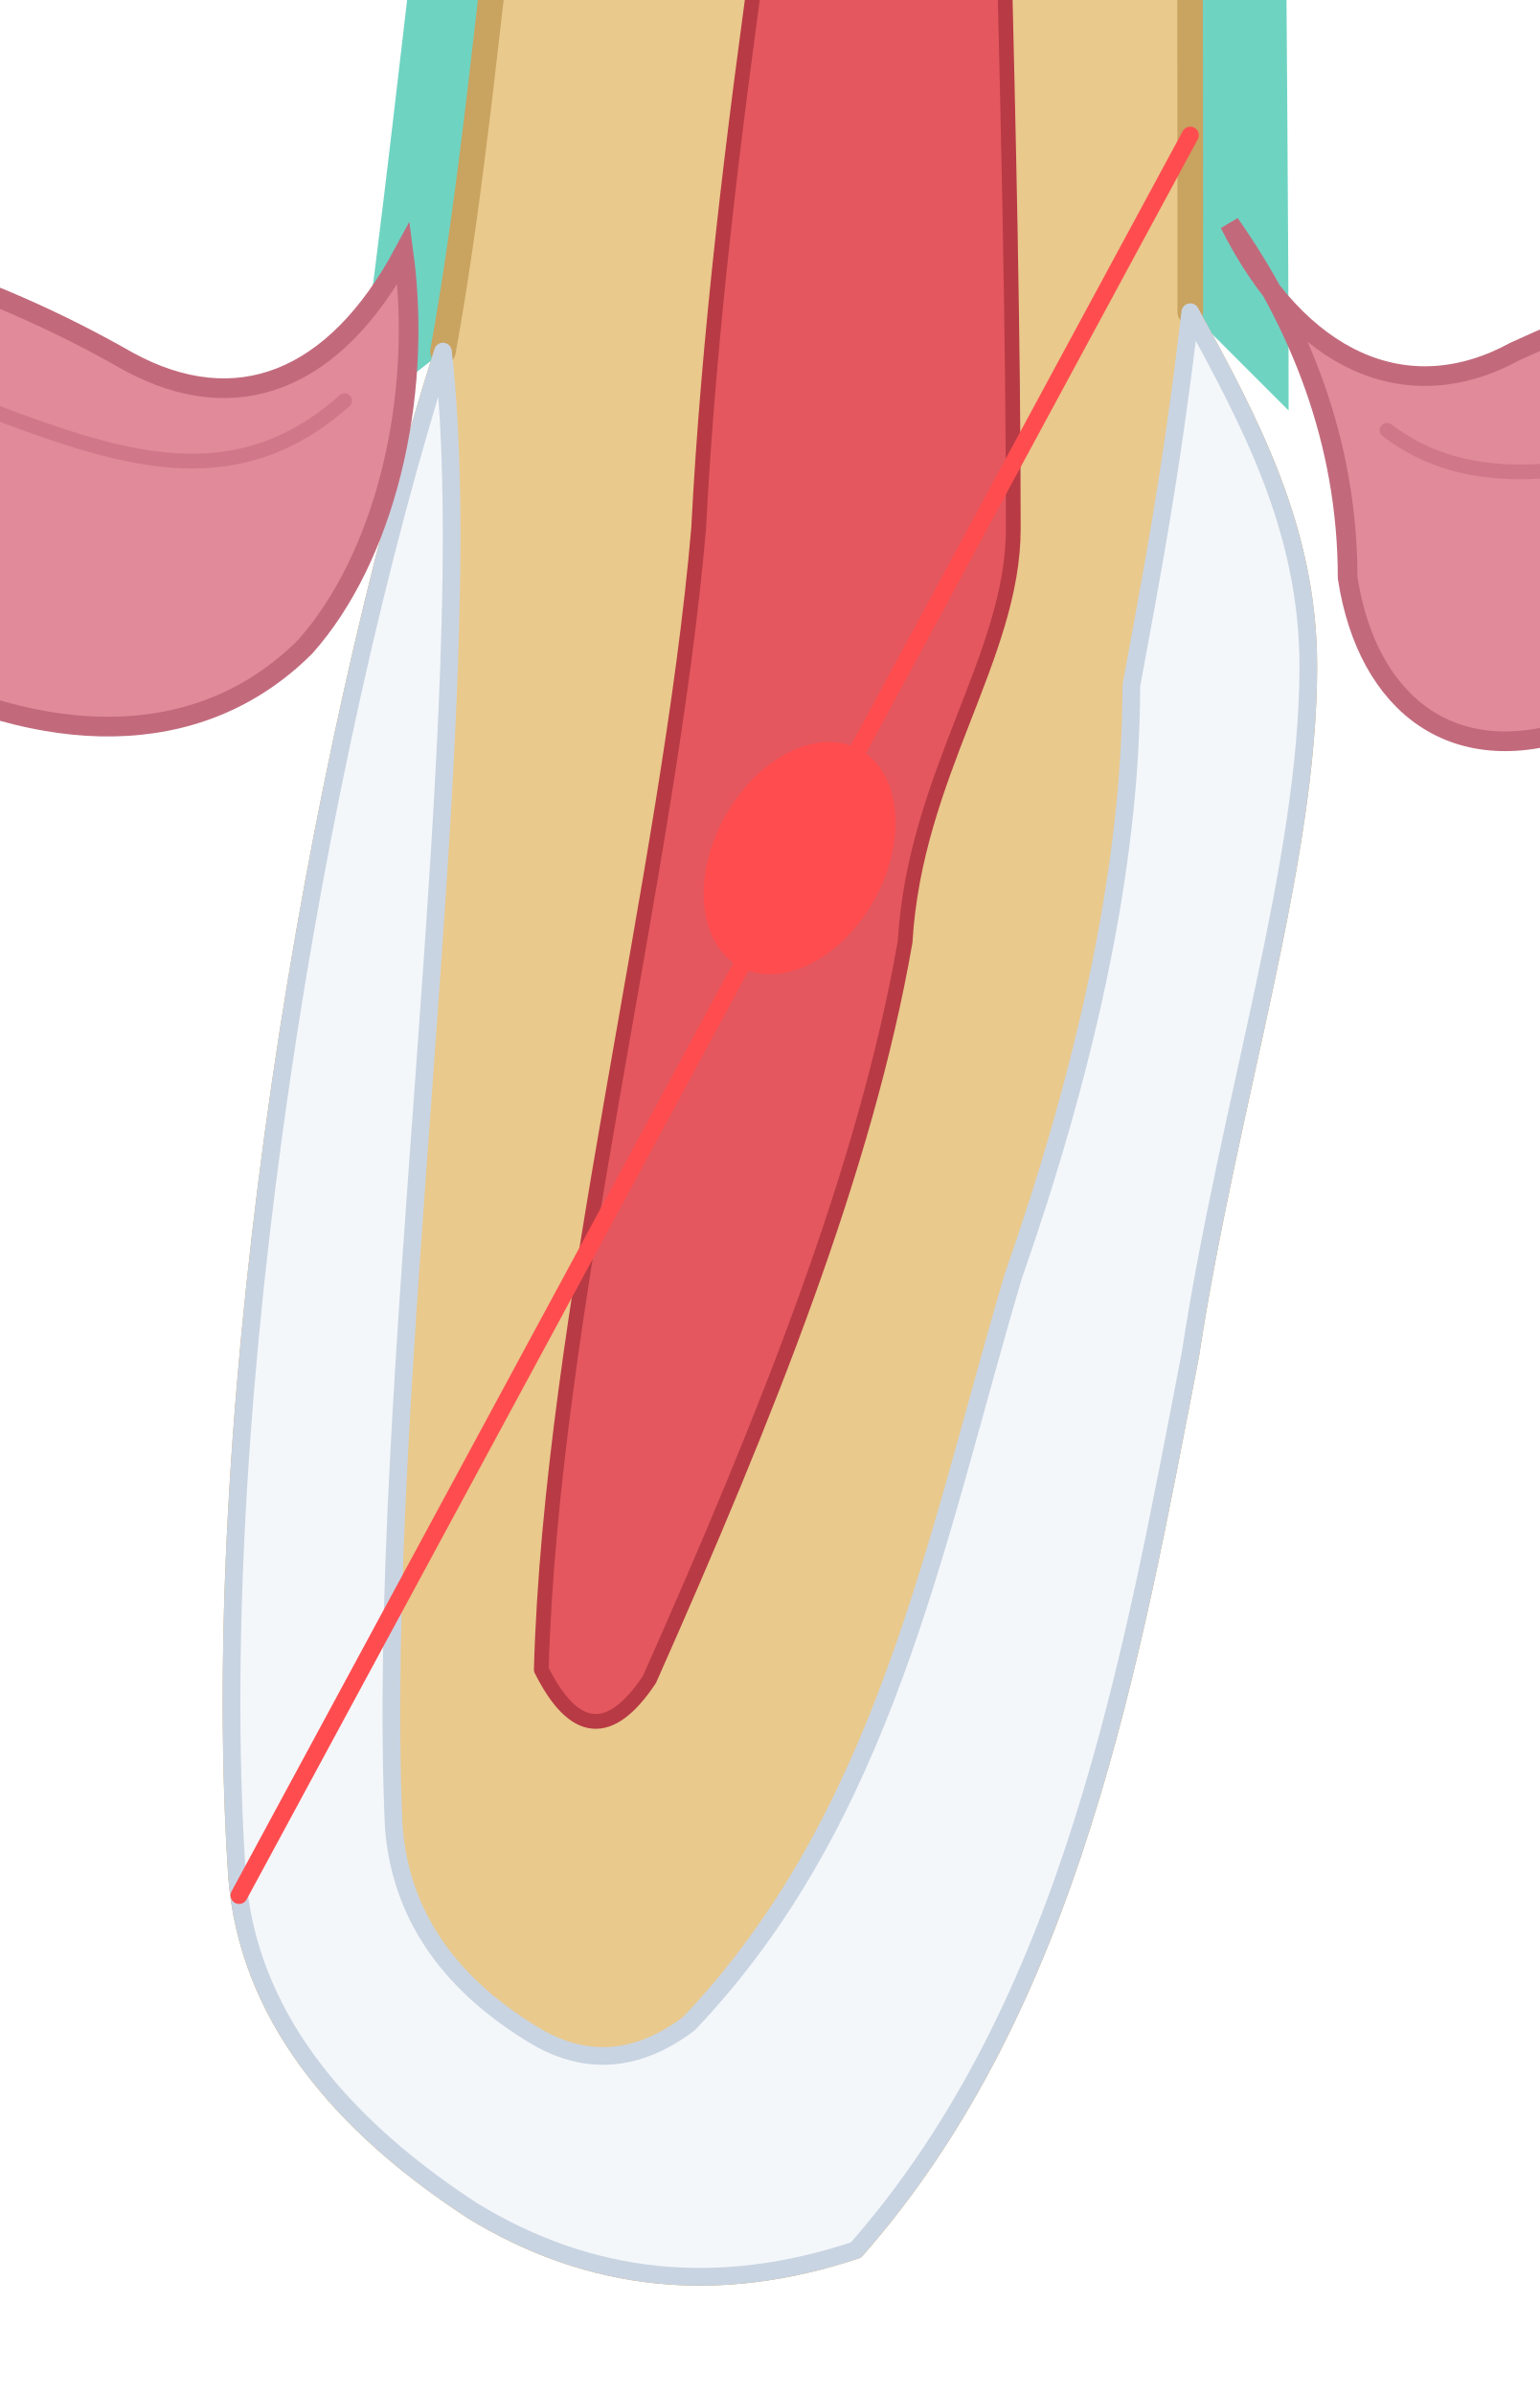
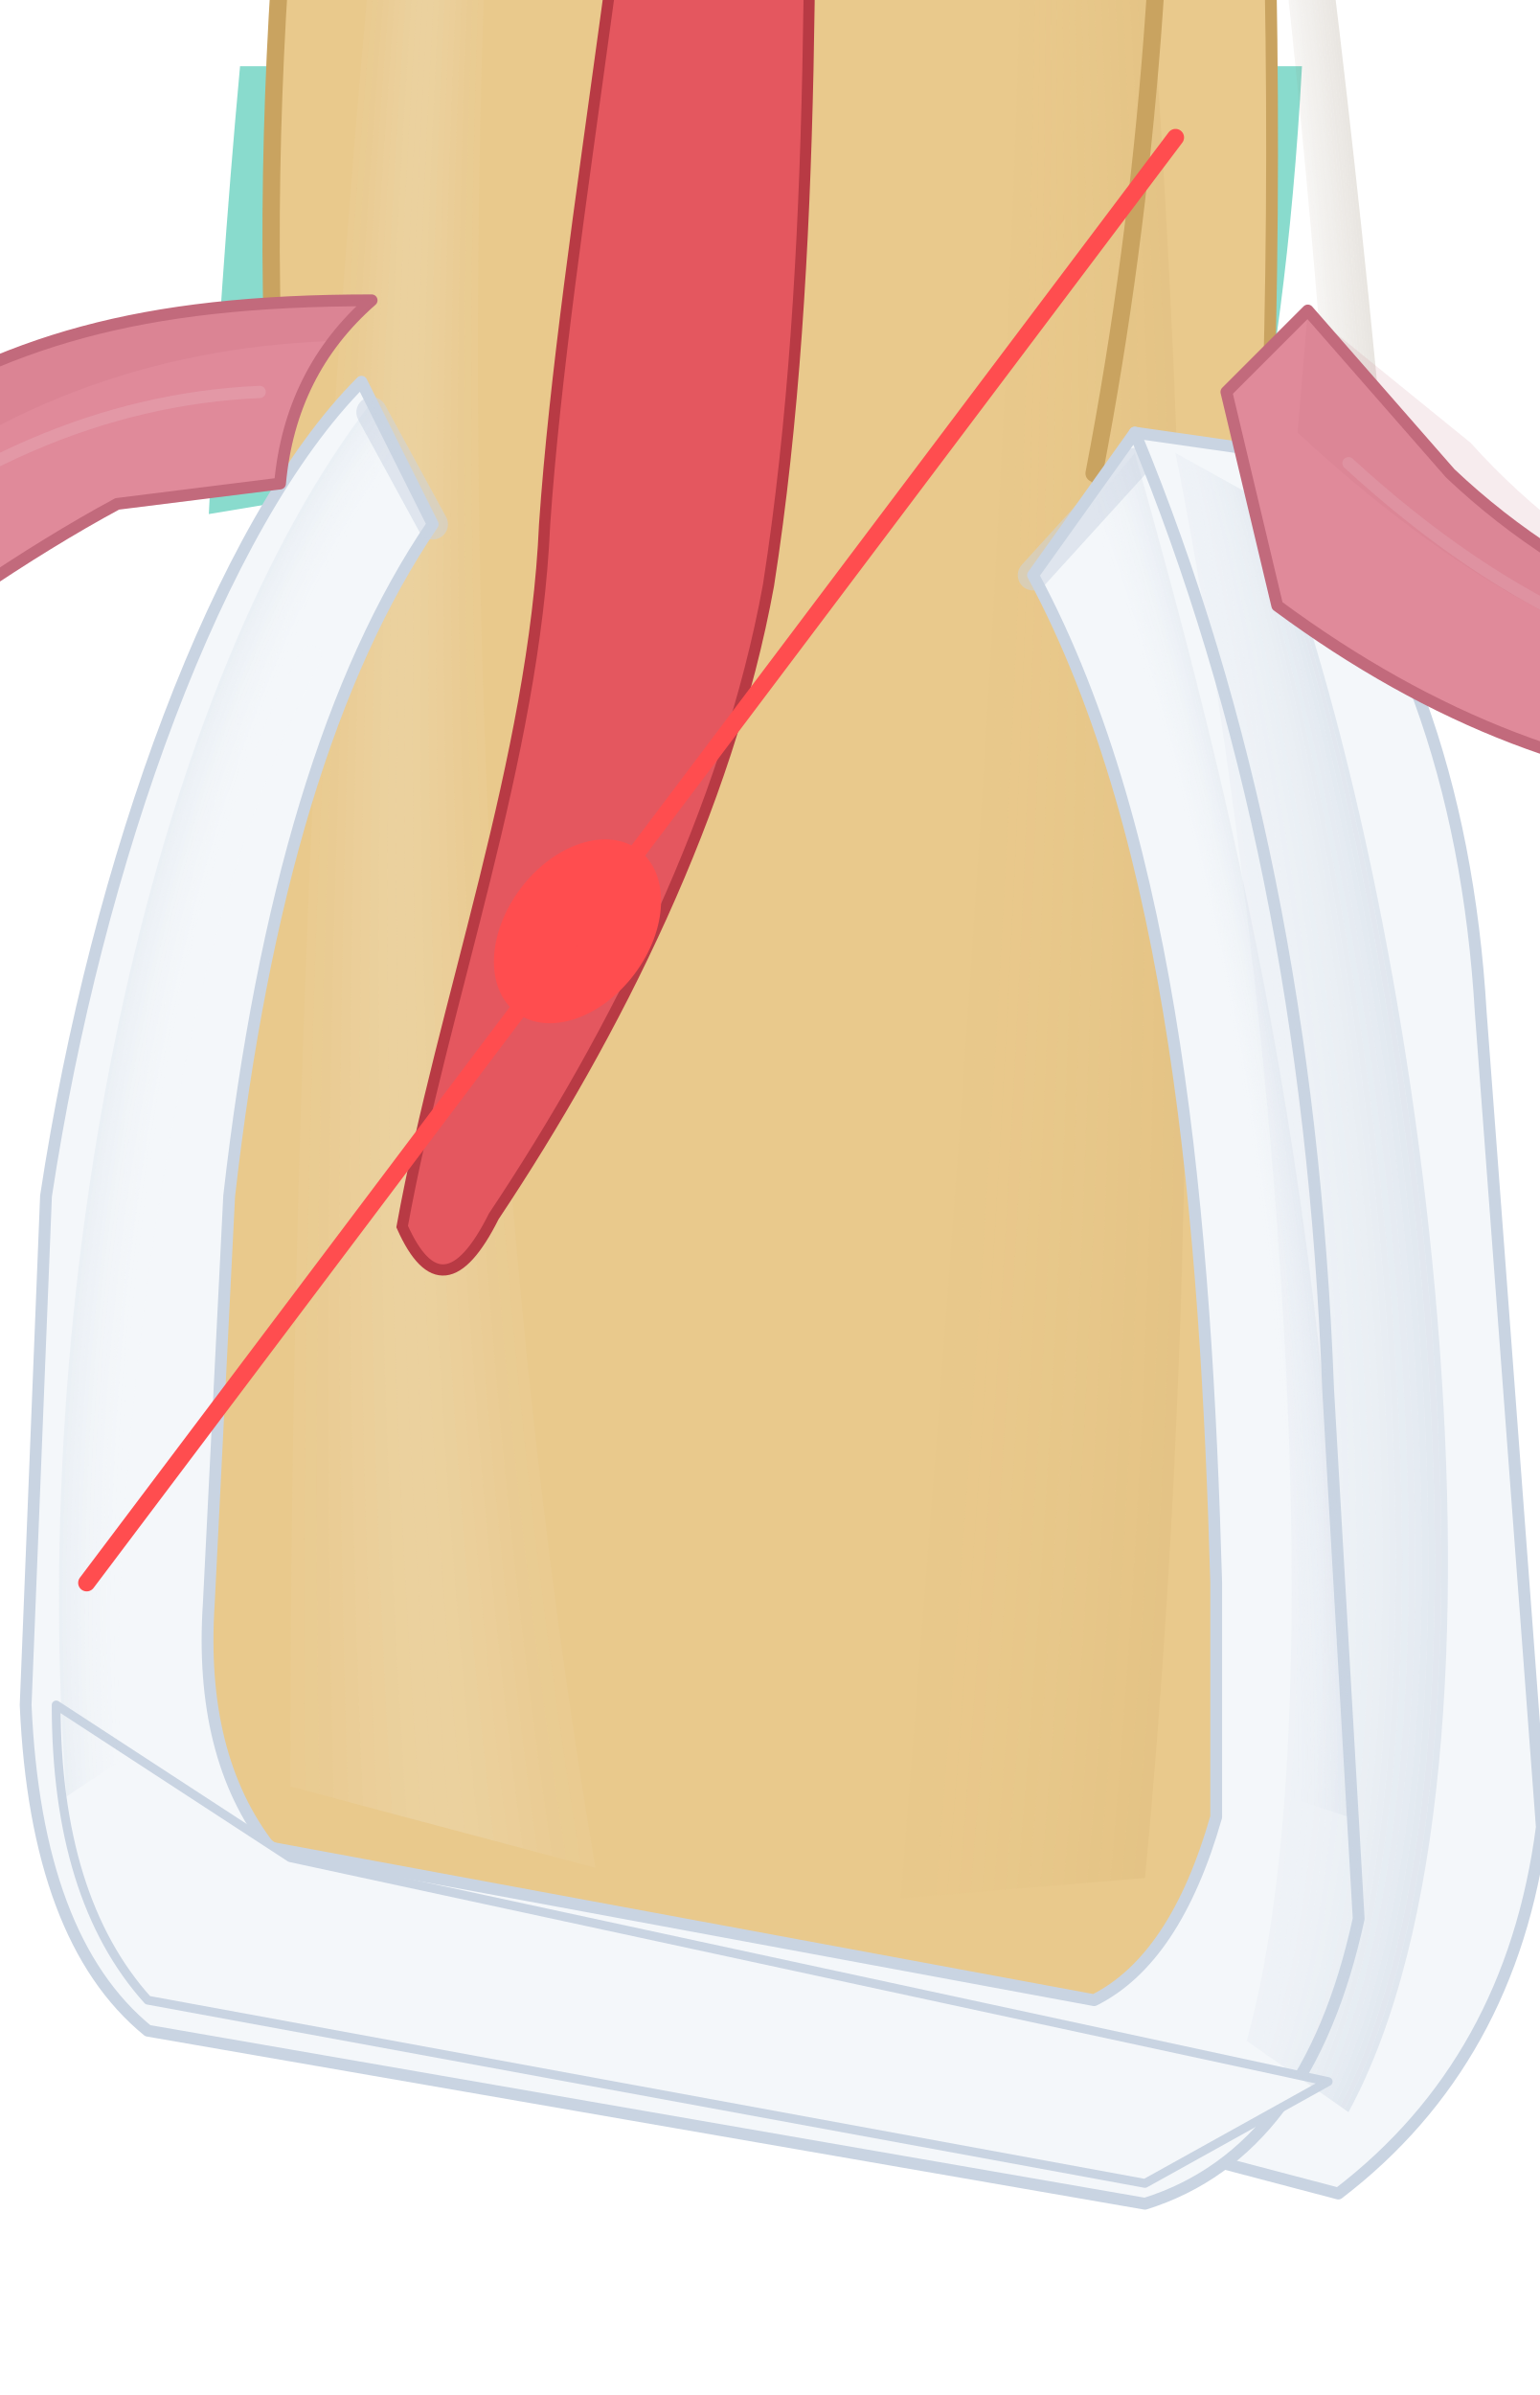
<svg xmlns="http://www.w3.org/2000/svg" viewBox="0 0 360 560" role="img" version="1.1">
-   <g data-tooth="1" transform="matrix(2.3 0 0 2.3 -200 -640)">
+   <g transform="matrix(2.38 0 0 -2.38 -232 620)">
    <g data-part="bone" />
    <g data-part="pdl">
-       <path d="M132 314 C138 281 139 237 151 192 C161 144 172 93 187 78 Q191 73 195 80 C208 123 208 224 208 310 L218 320 C218 281 217 229 218 181 C219 125 212 88 204 73 Q193 57 181 72 C165 97 155 143 143 190 C131 239 129 280 123 321 Z" fill="#6FD3C2" />
+       <path d="M118 210C118.73 225.12 119.76 239.77 121.07 254L225.43 254C224.48 236.64 222.5 222.25 220 211L209 211C211.03 225.19 212.6 239.5 213.56 254L132.49 254C131.36 240.18 130.54 226.2 130 212L118 210Z" fill="#6FD3C2" opacity=".82" />
+       <path d="M220 220C220.88 230.59 221.44 242 221.65 254" fill="none" stroke="#F4F7FA" stroke-width="1.2" opacity=".13" />
    </g>
-     <g data-part="dentin">
-       <path d="M187 78 C172 99 162 150 151 192 C139 237 138 281 132 314 C119 355 108 420 111 468 Q112 488 135 503 Q153 514 174 507 C196 482 202 447 208 416 C212 390 220 366 220 346 C220 332 214 321 208 310 C208 224 208 123 195 80 Q192 74 187 78 Z" fill="#E9C98C" stroke="#C9A360" stroke-width="1.8" stroke-linejoin="round" />
+     <g data-tooth="1">
+       <g data-part="dentin" data-surface="side-thickness">
+         <path d="M208 70L230 58Q247 68 247 96L241 167Q239 200 222 217C224 276 220 343 208 397Q194 453 181 478L173 468C188 418 199 365 202 315L205 213Z" fill="#E9C98C" stroke="#C9A360" stroke-width="1.16" stroke-linejoin="round" />
+         <path d="M229 73C238 193 218 363 181 476L181.1 475.95C218.15 363.25 238.1 193.55 229.55 73.35Z" fill="#87755C" opacity="0.073" />
+         <path d="M229.55 73.35C238.1 193.55 218.15 363.25 181.1 475.95L181.2 475.9C218.3 363.5 238.2 194.1 230.1 73.7Z" fill="#87755C" opacity="0.08" />
+         <path d="M230.1 73.7C238.2 194.1 218.3 363.5 181.2 475.9L181.3 475.85C218.45 363.75 238.3 194.65 230.65 74.05Z" fill="#87755C" opacity="0.085" />
+         <path d="M230.65 74.05C238.3 194.65 218.45 363.75 181.3 475.85L181.4 475.8C218.6 364 238.4 195.2 231.2 74.4Z" fill="#87755C" opacity="0.09" />
+         <path d="M231.2 74.4C238.4 195.2 218.6 364 181.4 475.8L181.5 475.75C218.75 364.25 238.5 195.75 231.75 74.75Z" fill="#87755C" opacity="0.098" />
+         <path d="M231.75 74.75C238.5 195.75 218.75 364.25 181.5 475.75L181.6 475.7C218.9 364.5 238.6 196.3 232.3 75.1Z" fill="#87755C" opacity="0.103" />
+         <path d="M232.3 75.1C238.6 196.3 218.9 364.5 181.6 475.7L181.7 475.65C219.05 364.75 238.7 196.85 232.85 75.45Z" fill="#87755C" opacity="0.11" />
+         <path d="M232.85 75.45C238.7 196.85 219.05 364.75 181.7 475.65L181.8 475.6C219.2 365 238.8 197.4 233.4 75.8Z" fill="#87755C" opacity="0.116" />
+         <path d="M233.4 75.8C238.8 197.4 219.2 365 181.8 475.6L181.9 475.55C219.35 365.25 238.9 197.95 233.95 76.15Z" fill="#87755C" opacity="0.12" />
+         <path d="M233.95 76.15C238.9 197.95 219.35 365.25 181.9 475.55L182 475.5C219.5 365.5 239 198.5 234.5 76.5Z" fill="#87755C" opacity="0.128" />
+         <path d="M234.5 76.5C239 198.5 219.5 365.5 182 475.5L182.1 475.45C219.65 365.75 239.1 199.05 235.05 76.85Z" fill="#87755C" opacity="0.134" />
+         <path d="M235.05 76.85C239.1 199.05 219.65 365.75 182.1 475.45L182.2 475.4C219.8 366 239.2 199.6 235.6 77.2Z" fill="#87755C" opacity="0.14" />
+         <path d="M235.6 77.2C239.2 199.6 219.8 366 182.2 475.4L182.3 475.35C219.95 366.25 239.3 200.15 236.15 77.55Z" fill="#87755C" opacity="0.145" />
+         <path d="M236.15 77.55C239.3 200.15 219.95 366.25 182.3 475.35L182.4 475.3C220.1 366.5 239.4 200.7 236.7 77.9Z" fill="#87755C" opacity="0.151" />
+         <path d="M236.7 77.9C239.4 200.7 220.1 366.5 182.4 475.3L182.5 475.25C220.25 366.75 239.5 201.25 237.25 78.25Z" fill="#87755C" opacity="0.157" />
+         <path d="M237.25 78.25C239.5 201.25 220.25 366.75 182.5 475.25L182.6 475.2C220.4 367 239.6 201.8 237.8 78.6Z" fill="#87755C" opacity="0.164" />
+         <path d="M237.8 78.6C239.6 201.8 220.4 367 182.6 475.2L182.7 475.15C220.55 367.25 239.7 202.35 238.35 78.95Z" fill="#87755C" opacity="0.169" />
+         <path d="M238.35 78.95C239.7 202.35 220.55 367.25 182.7 475.15L182.8 475.1C220.7 367.5 239.8 202.9 238.9 79.3Z" fill="#87755C" opacity="0.174" />
+         <path d="M238.9 79.3C239.8 202.9 220.7 367.5 182.8 475.1L182.9 475.05C220.85 367.75 239.9 203.45 239.45 79.65Z" fill="#87755C" opacity="0.18" />
+         <path d="M239.45 79.65C239.9 203.45 220.85 367.75 182.9 475.05L183 475C221 368 240 204 240 80Z" fill="#87755C" opacity="0.187" />
+       </g>
+       <g data-part="dentin" data-surface="cut-face">
+         <path d="M124 73L208 58Q221 67 222 94L217 162Q212 199 205 214C216 271 213 329 202 382C195 423 185 458 179 476Q176 482 172 475C157 440 145 391 135 340C127 295 122 253 125 213Q114 184 112 150L112 92Q113 79 124 73Z" fill="#E9C98C" stroke="#C9A360" stroke-width="1.16" stroke-linejoin="round" />
+         <path d="M126 85C126 197 135 367 175 469L175.09 469.14C135.38 366.9 126.43 197.19 127.43 84.62Z" fill="#F4F7FA" opacity="0.042" />
+         <path d="M127.43 84.62C126.43 197.19 135.38 366.9 175.09 469.14L175.19 469.29C135.76 366.81 126.86 197.38 128.86 84.24Z" fill="#F4F7FA" opacity="0.052" />
+         <path d="M128.86 84.24C126.86 197.38 135.76 366.81 175.19 469.29L175.29 469.43C136.14 366.71 127.29 197.57 130.29 83.86Z" fill="#F4F7FA" opacity="0.066" />
+         <path d="M130.29 83.86C127.29 197.57 136.14 366.71 175.29 469.43L175.38 469.57C136.52 366.62 127.71 197.76 131.71 83.48Z" fill="#F4F7FA" opacity="0.082" />
+         <path d="M131.71 83.48C127.71 197.76 136.52 366.62 175.38 469.57L175.48 469.71C136.91 366.52 128.14 197.95 133.14 83.09Z" fill="#F4F7FA" opacity="0.101" />
+         <path d="M133.14 83.09C128.14 197.95 136.91 366.52 175.48 469.71L175.57 469.86C137.29 366.43 128.57 198.14 134.57 82.71Z" fill="#F4F7FA" opacity="0.119" />
+         <path d="M134.57 82.71C128.57 198.14 137.29 366.43 175.57 469.86L175.67 470C137.67 366.33 129 198.33 136 82.33Z" fill="#F4F7FA" opacity="0.136" />
+         <path d="M136 82.33C129 198.33 137.67 366.33 175.67 470L175.76 470.14C138.05 366.24 129.43 198.52 137.43 81.95Z" fill="#F4F7FA" opacity="0.15" />
+         <path d="M137.43 81.95C129.43 198.52 138.05 366.24 175.76 470.14L175.86 470.29C138.43 366.14 129.86 198.71 138.86 81.57Z" fill="#F4F7FA" opacity="0.161" />
+         <path d="M138.86 81.57C129.86 198.71 138.43 366.14 175.86 470.29L175.95 470.43C138.81 366.05 130.29 198.91 140.29 81.19Z" fill="#F4F7FA" opacity="0.168" />
+         <path d="M140.29 81.19C130.29 198.91 138.81 366.05 175.95 470.43L176.05 470.57C139.19 365.95 130.71 199.09 141.71 80.81Z" fill="#F4F7FA" opacity="0.17" />
+         <path d="M141.71 80.81C130.71 199.09 139.19 365.95 176.05 470.57L176.14 470.71C139.57 365.86 131.14 199.29 143.14 80.43Z" fill="#F4F7FA" opacity="0.168" />
+         <path d="M143.14 80.43C131.14 199.29 139.57 365.86 176.14 470.71L176.24 470.86C139.95 365.76 131.57 199.48 144.57 80.05Z" fill="#F4F7FA" opacity="0.161" />
+         <path d="M144.57 80.05C131.57 199.48 139.95 365.76 176.24 470.86L176.33 471C140.33 365.67 132 199.67 146 79.67Z" fill="#F4F7FA" opacity="0.15" />
+         <path d="M146 79.67C132 199.67 140.33 365.67 176.33 471L176.43 471.14C140.71 365.57 132.43 199.86 147.43 79.29Z" fill="#F4F7FA" opacity="0.136" />
+         <path d="M147.43 79.29C132.43 199.86 140.71 365.57 176.43 471.14L176.52 471.29C141.09 365.48 132.86 200.05 148.86 78.91Z" fill="#F4F7FA" opacity="0.119" />
+         <path d="M148.86 78.91C132.86 200.05 141.09 365.48 176.52 471.29L176.62 471.43C141.48 365.38 133.29 200.24 150.29 78.52Z" fill="#F4F7FA" opacity="0.101" />
+         <path d="M150.29 78.52C133.29 200.24 141.48 365.38 176.62 471.43L176.71 471.57C141.86 365.29 133.71 200.43 151.71 78.14Z" fill="#F4F7FA" opacity="0.082" />
+         <path d="M151.71 78.14C133.71 200.43 141.86 365.29 176.71 471.57L176.81 471.71C142.24 365.19 134.14 200.62 153.14 77.76Z" fill="#F4F7FA" opacity="0.066" />
+         <path d="M153.14 77.76C134.14 200.62 142.24 365.19 176.81 471.71L176.91 471.86C142.62 365.1 134.57 200.81 154.57 77.38Z" fill="#F4F7FA" opacity="0.052" />
+         <path d="M154.57 77.38C134.57 200.81 142.62 365.1 176.91 471.86L177 472C143 365 135 201 156 77Z" fill="#F4F7FA" opacity="0.042" />
+         <path d="M186 74C196 202 210 362 181 473L181 473.1C209.29 364.43 197.38 203.52 187.14 74.09Z" fill="#C9A360" opacity="0.02" />
+         <path d="M187.14 74.09C197.38 203.52 209.29 364.43 181 473.1L181 473.19C208.57 366.86 198.76 205.05 188.29 74.19Z" fill="#C9A360" opacity="0.021" />
+         <path d="M188.29 74.19C198.76 205.05 208.57 366.86 181 473.19L181 473.29C207.86 369.29 200.14 206.57 189.43 74.29Z" fill="#C9A360" opacity="0.022" />
+         <path d="M189.43 74.29C200.14 206.57 207.86 369.29 181 473.29L181 473.38C207.14 371.71 201.52 208.09 190.57 74.38Z" fill="#C9A360" opacity="0.024" />
+         <path d="M190.57 74.38C201.52 208.09 207.14 371.71 181 473.38L181 473.48C206.43 374.14 202.91 209.62 191.71 74.48Z" fill="#C9A360" opacity="0.026" />
+         <path d="M191.71 74.48C202.91 209.62 206.43 374.14 181 473.48L181 473.57C205.71 376.57 204.29 211.14 192.86 74.57Z" fill="#C9A360" opacity="0.029" />
+         <path d="M192.86 74.57C204.29 211.14 205.71 376.57 181 473.57L181 473.67C205 379 205.67 212.67 194 74.67Z" fill="#C9A360" opacity="0.033" />
+         <path d="M194 74.67C205.67 212.67 205 379 181 473.67L181 473.76C204.29 381.43 207.05 214.19 195.14 74.76Z" fill="#C9A360" opacity="0.038" />
+         <path d="M195.14 74.76C207.05 214.19 204.29 381.43 181 473.76L181 473.86C203.57 383.86 208.43 215.71 196.29 74.86Z" fill="#C9A360" opacity="0.043" />
+         <path d="M196.29 74.86C208.43 215.71 203.57 383.86 181 473.86L181 473.95C202.86 386.29 209.81 217.24 197.43 74.95Z" fill="#C9A360" opacity="0.049" />
+         <path d="M197.43 74.95C209.81 217.24 202.86 386.29 181 473.95L181 474.05C202.14 388.71 211.19 218.76 198.57 75.05Z" fill="#C9A360" opacity="0.055" />
+         <path d="M198.57 75.05C211.19 218.76 202.14 388.71 181 474.05L181 474.14C201.43 391.14 212.57 220.29 199.71 75.14Z" fill="#C9A360" opacity="0.062" />
+         <path d="M199.71 75.14C212.57 220.29 201.43 391.14 181 474.14L181 474.24C200.71 393.57 213.95 221.81 200.86 75.24Z" fill="#C9A360" opacity="0.07" />
+         <path d="M200.86 75.24C213.95 221.81 200.71 393.57 181 474.24L181 474.33C200 396 215.33 223.33 202 75.33Z" fill="#C9A360" opacity="0.078" />
+         <path d="M202 75.33C215.33 223.33 200 396 181 474.33L181 474.43C199.29 398.43 216.71 224.86 203.14 75.43Z" fill="#C9A360" opacity="0.086" />
+         <path d="M203.14 75.43C216.71 224.86 199.29 398.43 181 474.43L181 474.52C198.57 400.86 218.09 226.38 204.29 75.52Z" fill="#C9A360" opacity="0.097" />
+         <path d="M204.29 75.52C218.09 226.38 198.57 400.86 181 474.52L181 474.62C197.86 403.29 219.48 227.91 205.43 75.62Z" fill="#C9A360" opacity="0.106" />
+         <path d="M205.43 75.62C219.48 227.91 197.86 403.29 181 474.62L181 474.71C197.14 405.71 220.86 229.43 206.57 75.71Z" fill="#C9A360" opacity="0.117" />
+         <path d="M206.57 75.71C220.86 229.43 197.14 405.71 181 474.71L181 474.81C196.43 408.14 222.24 230.95 207.71 75.81Z" fill="#C9A360" opacity="0.129" />
+         <path d="M207.71 75.81C222.24 230.95 196.43 408.14 181 474.81L181 474.9C195.71 410.57 223.62 232.48 208.86 75.91Z" fill="#C9A360" opacity="0.141" />
+         <path d="M208.86 75.91C223.62 232.48 195.71 410.57 181 474.9L181 475C195 413 225 234 210 76Z" fill="#C9A360" opacity="0.153" />
+       </g>
+       <g data-part="pulp">
+         <path d="M137 140Q141 131 146 141C158 159 169 181 173 203C178 235 177 272 177 305C175 366 178 418 178 467C172 421 167 371 164 325C161 276 153 238 151 209C150 186 141 162 137 140Z" fill="#E4575F" stroke="#B83A44" stroke-width="1.1" />
+       </g>
+       <g data-part="cementum">
+         <path d="M125 213C122 253 127 295 135 340C145 391 157 440 172 475Q176 482 179 476C185 458 195 423 202 382C213 329 216 271 205 214" fill="none" stroke="#C9A360" stroke-width="1.7" stroke-linecap="round" stroke-linejoin="round" />
+       </g>
+       <g data-part="enamel">
+         <path d="M210 50L229 45Q246 58 249 81L243 161Q241 195 223 216L209 218L216 183L227 111L225 73Z" fill="#F4F7FA" stroke="#C9D4E2" stroke-width="1.16" stroke-linejoin="round" />
+         <path d="M133 223C119 209 107 176 102 143L100 93Q101 70 112 61L210 44Q226 49 231 72L228 124Q226 177 209 218L199 204C213 178 216 140 217 105L217 82Q213 68 205 64L124 79Q117 88 118 103L120 143Q125 187 140 209Z" fill="#F4F7FA" fill-rule="evenodd" stroke="#C9D4E2" stroke-width="1.16" stroke-linejoin="round" />
+         <path d="M112 64L210 46L228 56L126 78L103 93Q103 74 112 64Z" fill="#F4F7FA" stroke="#C9D4E2" stroke-width="0.87" stroke-linejoin="round" />
+         <path d="M108 99C109 135 116 174 128 196" fill="none" stroke="#F4F7FA" stroke-width="2.2" opacity=".32" stroke-linecap="round" />
+         <path d="M134 220L140 209M199 204L209 215" fill="none" stroke="#C9D4E2" stroke-width="3" opacity=".5" stroke-linecap="round" />
+         <path d="M230 53C249 88 237 173 222 211L221.62 211.21C236.33 173.12 248.21 88.33 229.58 53.29Z" fill="#C9D4E2" opacity="0.457" />
+         <path d="M229.58 53.29C248.21 88.33 236.33 173.12 221.62 211.21L221.25 211.42C235.67 173.25 247.42 88.67 229.17 53.58Z" fill="#C9D4E2" opacity="0.43" />
+         <path d="M229.17 53.58C247.42 88.67 235.67 173.25 221.25 211.42L220.88 211.62C235 173.38 246.62 89 228.75 53.88Z" fill="#C9D4E2" opacity="0.405" />
+         <path d="M228.75 53.88C246.62 89 235 173.38 220.88 211.62L220.5 211.83C234.33 173.5 245.83 89.33 228.33 54.17Z" fill="#C9D4E2" opacity="0.381" />
+         <path d="M228.33 54.17C245.83 89.33 234.33 173.5 220.5 211.83L220.12 212.04C233.67 173.62 245.04 89.67 227.92 54.46Z" fill="#C9D4E2" opacity="0.357" />
+         <path d="M227.92 54.46C245.04 89.67 233.67 173.62 220.12 212.04L219.75 212.25C233 173.75 244.25 90 227.5 54.75Z" fill="#C9D4E2" opacity="0.336" />
+         <path d="M227.5 54.75C244.25 90 233 173.75 219.75 212.25L219.38 212.46C232.33 173.88 243.46 90.33 227.08 55.04Z" fill="#C9D4E2" opacity="0.316" />
+         <path d="M227.08 55.04C243.46 90.33 232.33 173.88 219.38 212.46L219 212.67C231.67 174 242.67 90.67 226.67 55.33Z" fill="#C9D4E2" opacity="0.296" />
+         <path d="M226.67 55.33C242.67 90.67 231.67 174 219 212.67L218.62 212.88C231 174.12 241.88 91 226.25 55.62Z" fill="#C9D4E2" opacity="0.277" />
+         <path d="M226.25 55.62C241.88 91 231 174.12 218.62 212.88L218.25 213.08C230.33 174.25 241.08 91.33 225.83 55.92Z" fill="#C9D4E2" opacity="0.261" />
+         <path d="M225.83 55.92C241.08 91.33 230.33 174.25 218.25 213.08L217.88 213.29C229.67 174.38 240.29 91.67 225.42 56.21Z" fill="#C9D4E2" opacity="0.244" />
+         <path d="M225.42 56.21C240.29 91.67 229.67 174.38 217.88 213.29L217.5 213.5C229 174.5 239.5 92 225 56.5Z" fill="#C9D4E2" opacity="0.23" />
+         <path d="M225 56.5C239.5 92 229 174.5 217.5 213.5L217.12 213.71C228.33 174.62 238.71 92.33 224.58 56.79Z" fill="#C9D4E2" opacity="0.216" />
+         <path d="M224.58 56.79C238.71 92.33 228.33 174.62 217.12 213.71L216.75 213.92C227.67 174.75 237.92 92.67 224.17 57.08Z" fill="#C9D4E2" opacity="0.203" />
+         <path d="M224.17 57.08C237.92 92.67 227.67 174.75 216.75 213.92L216.38 214.12C227 174.88 237.12 93 223.75 57.38Z" fill="#C9D4E2" opacity="0.192" />
+         <path d="M223.75 57.38C237.12 93 227 174.88 216.38 214.12L216 214.33C226.33 175 236.33 93.33 223.33 57.67Z" fill="#C9D4E2" opacity="0.181" />
+         <path d="M223.33 57.67C236.33 93.33 226.33 175 216 214.33L215.62 214.54C225.67 175.12 235.54 93.67 222.92 57.96Z" fill="#C9D4E2" opacity="0.172" />
+         <path d="M222.92 57.96C235.54 93.67 225.67 175.12 215.62 214.54L215.25 214.75C225 175.25 234.75 94 222.5 58.25Z" fill="#C9D4E2" opacity="0.164" />
+         <path d="M222.5 58.25C234.75 94 225 175.25 215.25 214.75L214.88 214.96C224.33 175.38 233.96 94.33 222.08 58.54Z" fill="#C9D4E2" opacity="0.158" />
+         <path d="M222.08 58.54C233.96 94.33 224.33 175.38 214.88 214.96L214.5 215.17C223.67 175.5 233.17 94.67 221.67 58.83Z" fill="#C9D4E2" opacity="0.151" />
+         <path d="M221.67 58.83C233.17 94.67 223.67 175.5 214.5 215.17L214.12 215.38C223 175.62 232.38 95 221.25 59.12Z" fill="#C9D4E2" opacity="0.147" />
+         <path d="M221.25 59.12C232.38 95 223 175.62 214.12 215.38L213.75 215.58C222.33 175.75 231.58 95.33 220.83 59.42Z" fill="#C9D4E2" opacity="0.143" />
+         <path d="M220.83 59.42C231.58 95.33 222.33 175.75 213.75 215.58L213.38 215.79C221.67 175.88 230.79 95.67 220.42 59.71Z" fill="#C9D4E2" opacity="0.141" />
+         <path d="M220.42 59.71C230.79 95.67 221.67 175.88 213.38 215.79L213 216C221 176 230 96 220 60Z" fill="#C9D4E2" opacity="0.14" />
+         <path d="M104 84C100 137 113 194 134 221L134.17 220.67C113.33 193.83 100.44 137.33 104.33 84.22Z" fill="#C9D4E2" opacity="0.217" />
+         <path d="M104.33 84.22C100.44 137.33 113.33 193.83 134.17 220.67L134.33 220.33C113.67 193.67 100.89 137.67 104.67 84.44Z" fill="#C9D4E2" opacity="0.193" />
+         <path d="M104.67 84.44C100.89 137.67 113.67 193.67 134.33 220.33L134.5 220C114 193.5 101.33 138 105 84.67Z" fill="#C9D4E2" opacity="0.17" />
+         <path d="M105 84.67C101.33 138 114 193.5 134.5 220L134.67 219.67C114.33 193.33 101.78 138.33 105.33 84.89Z" fill="#C9D4E2" opacity="0.149" />
+         <path d="M105.33 84.89C101.78 138.33 114.33 193.33 134.67 219.67L134.83 219.33C114.67 193.17 102.22 138.67 105.67 85.11Z" fill="#C9D4E2" opacity="0.13" />
+         <path d="M105.67 85.11C102.22 138.67 114.67 193.17 134.83 219.33L135 219C115 193 102.67 139 106 85.33Z" fill="#C9D4E2" opacity="0.111" />
+         <path d="M106 85.33C102.67 139 115 193 135 219L135.17 218.67C115.33 192.83 103.11 139.33 106.33 85.56Z" fill="#C9D4E2" opacity="0.094" />
+         <path d="M106.33 85.56C103.11 139.33 115.33 192.83 135.17 218.67L135.33 218.33C115.67 192.67 103.56 139.67 106.67 85.78Z" fill="#C9D4E2" opacity="0.079" />
+         <path d="M106.67 85.78C103.56 139.67 115.67 192.67 135.33 218.33L135.5 218C116 192.5 104 140 107 86Z" fill="#C9D4E2" opacity="0.064" />
+         <path d="M107 86C104 140 116 192.5 135.5 218L135.67 217.67C116.33 192.33 104.44 140.33 107.33 86.22Z" fill="#C9D4E2" opacity="0.051" />
+         <path d="M107.33 86.22C104.44 140.33 116.33 192.33 135.67 217.67L135.83 217.33C116.67 192.17 104.89 140.67 107.67 86.44Z" fill="#C9D4E2" opacity="0.04" />
+         <path d="M107.67 86.44C104.89 140.67 116.67 192.17 135.83 217.33L136 217C117 192 105.33 141 108 86.67Z" fill="#C9D4E2" opacity="0.03" />
+         <path d="M108 86.67C105.33 141 117 192 136 217L136.17 216.67C117.33 191.83 105.78 141.33 108.33 86.89Z" fill="#C9D4E2" opacity="0.021" />
+         <path d="M108.33 86.89C105.78 141.33 117.33 191.83 136.17 216.67L136.33 216.33C117.67 191.67 106.22 141.67 108.67 87.11Z" fill="#C9D4E2" opacity="0.014" />
+         <path d="M108.67 87.11C106.22 141.67 117.67 191.67 136.33 216.33L136.5 216C118 191.5 106.67 142 109 87.33Z" fill="#C9D4E2" opacity="0.009" />
+         <path d="M109 87.33C106.67 142 118 191.5 136.5 216L136.67 215.67C118.33 191.33 107.11 142.33 109.33 87.56Z" fill="#C9D4E2" opacity="0.005" />
+         <path d="M109.33 87.56C107.11 142.33 118.33 191.33 136.67 215.67L136.83 215.33C118.67 191.17 107.56 142.67 109.67 87.78Z" fill="#C9D4E2" opacity="0.002" />
+         <path d="M109.67 87.78C107.56 142.67 118.67 191.17 136.83 215.33L137 215C119 191 108 143 110 88Z" fill="#C9D4E2" opacity="0" />
+         <path d="M230 82C229 142 218 184 209 216L208.72 215.67C217.83 183.83 228.78 141.94 229.67 82.11Z" fill="#C9D4E2" opacity="0.227" />
+         <path d="M229.67 82.11C228.78 141.94 217.83 183.83 208.72 215.67L208.44 215.33C217.67 183.67 228.56 141.89 229.33 82.22Z" fill="#C9D4E2" opacity="0.202" />
+         <path d="M229.33 82.22C228.56 141.89 217.67 183.67 208.44 215.33L208.17 215C217.5 183.5 228.33 141.83 229 82.33Z" fill="#C9D4E2" opacity="0.178" />
+         <path d="M229 82.33C228.33 141.83 217.5 183.5 208.17 215L207.89 214.67C217.33 183.33 228.11 141.78 228.67 82.44Z" fill="#C9D4E2" opacity="0.155" />
+         <path d="M228.67 82.44C228.11 141.78 217.33 183.33 207.89 214.67L207.61 214.33C217.17 183.17 227.89 141.72 228.33 82.56Z" fill="#C9D4E2" opacity="0.135" />
+         <path d="M228.33 82.56C227.89 141.72 217.17 183.17 207.61 214.33L207.33 214C217 183 227.67 141.67 228 82.67Z" fill="#C9D4E2" opacity="0.115" />
+         <path d="M228 82.67C227.67 141.67 217 183 207.33 214L207.06 213.67C216.83 182.83 227.44 141.61 227.67 82.78Z" fill="#C9D4E2" opacity="0.098" />
+         <path d="M227.67 82.78C227.44 141.61 216.83 182.83 207.06 213.67L206.78 213.33C216.67 182.67 227.22 141.56 227.33 82.89Z" fill="#C9D4E2" opacity="0.082" />
+         <path d="M227.33 82.89C227.22 141.56 216.67 182.67 206.78 213.33L206.5 213C216.5 182.5 227 141.5 227 83Z" fill="#C9D4E2" opacity="0.067" />
+         <path d="M227 83C227 141.5 216.5 182.5 206.5 213L206.22 212.67C216.33 182.33 226.78 141.44 226.67 83.11Z" fill="#C9D4E2" opacity="0.054" />
+         <path d="M226.67 83.11C226.78 141.44 216.33 182.33 206.22 212.67L205.94 212.33C216.17 182.17 226.56 141.39 226.33 83.22Z" fill="#C9D4E2" opacity="0.041" />
+         <path d="M226.33 83.22C226.56 141.39 216.17 182.17 205.94 212.33L205.67 212C216 182 226.33 141.33 226 83.33Z" fill="#C9D4E2" opacity="0.032" />
+         <path d="M226 83.33C226.33 141.33 216 182 205.67 212L205.39 211.67C215.83 181.83 226.11 141.28 225.67 83.44Z" fill="#C9D4E2" opacity="0.022" />
+         <path d="M225.67 83.44C226.11 141.28 215.83 181.83 205.39 211.67L205.11 211.33C215.67 181.67 225.89 141.22 225.33 83.56Z" fill="#C9D4E2" opacity="0.015" />
+         <path d="M225.33 83.56C225.89 141.22 215.67 181.67 205.11 211.33L204.83 211C215.5 181.5 225.67 141.17 225 83.67Z" fill="#C9D4E2" opacity="0.009" />
+         <path d="M225 83.67C225.67 141.17 215.5 181.5 204.83 211L204.56 210.67C215.33 181.33 225.44 141.11 224.67 83.78Z" fill="#C9D4E2" opacity="0.005" />
+         <path d="M224.67 83.78C225.44 141.11 215.33 181.33 204.56 210.67L204.28 210.33C215.17 181.17 225.22 141.06 224.33 83.89Z" fill="#C9D4E2" opacity="0.002" />
+         <path d="M224.33 83.89C225.22 141.06 215.17 181.17 204.28 210.33L204 210C215 181 225 141 224 84Z" fill="#C9D4E2" opacity="0" />
+       </g>
    </g>
-     <g data-part="pulp">
-       <path d="M190 76 C185 119 179 163 174 205 C168 250 160 293 158 332 C155 367 143 412 142 448 Q147 458 153 449 C165 422 175 397 179 374 C180 357 190 345 190 332 C190 292 188 250 188 207 C188 155 194 104 193 76 Z" fill="#E4575F" stroke="#B83A44" stroke-width="1.5" stroke-linejoin="round" />
+     <g data-part="gingiva" data-surface="cervical-cuff">
+       <path d="M78 190Q96 204 109 211L125 213Q126 224 134 231C111 231 98 227 84 218L62 212Z" fill="#E08A9A" stroke="#C26A7C" stroke-width="1.16" stroke-linejoin="round" />
+       <path d="M223 201Q246 184 270 183L291 193Q259 196 240 214L226 230L218 222Z" fill="#E08A9A" stroke="#C26A7C" stroke-width="1.16" stroke-linejoin="round" />
+       <path d="M79 203Q100 221 123 222M230 215Q254 193 278 194" fill="none" stroke="#F4F7FA" stroke-width="1.2" opacity=".13" stroke-linecap="round" />
+       <path d="M83 209Q103 226 130 227L134 231Q110 232 85 221Z" fill="#C26A7C" opacity="0.18" />
+       <path d="M225 218Q253 192 279 193L290 194Q260 197 242 217L226 230Z" fill="#C26A7C" opacity="0.13" />
    </g>
-     <g data-part="cementum">
-       <path d="M187 78 C172 99 162 150 151 192 C139 237 138 281 132 314 M195 80 C208 123 208 224 208 310" fill="none" stroke="#C9A360" stroke-width="2.6" stroke-linecap="round" />
+     <g data-part="lesion">
+       <ellipse cx="154.232" cy="169.008" rx="10" ry="7" fill="#FF4D4F" transform="rotate(53.0012 154.2315 169.0082)" />
+       <path d="M106 105L213 247" fill="none" stroke="#FF4D4F" stroke-width="1.681" stroke-linecap="round" />
    </g>
-     <g data-part="enamel">
-       <path d="M132 314 C119 355 108 420 111 468 Q112 488 135 503 Q153 514 174 507 C196 482 202 447 208 416 C212 390 220 366 220 346 C220 332 214 321 208 310 C206 327 204 337 202 348 C202 367 197 388 190 408 C182 435 177 463 157 484 Q149 490 141 485 Q128 477 127 464 C125 420 136 349 132 314 Z" fill="#F4F7FA" fill-rule="evenodd" stroke="#C9D4E2" stroke-width="1.8" stroke-linejoin="round" />
-     </g>
-     <g data-part="gingiva">
-       <path d="M48 300 C69 301 86 307 100 315 C111 321 121 317 128 304 C130 319 126 335 118 344 C107 355 91 354 76 346 L48 338 Z" fill="#E08A9A" stroke="#C26A7C" stroke-width="2" />
-       <path d="M212 301 C219 315 230 320 241 314 C267 302 291 300 312 300 L312 338 C287 339 265 349 248 352 C235 357 226 350 224 337 C224 323 219 311 212 301 Z" fill="#E08A9A" stroke="#C26A7C" stroke-width="2" />
-       <path d="M58 312 C85 315 104 335 122 319 M228 322 C245 335 272 314 302 313" fill="none" stroke="#C26A7C" stroke-width="1.5" opacity=".55" stroke-linecap="round" />
-     </g>
+     <g data-part="arrow" />
  </g>
-   <g data-part="lesion">
-     <ellipse cx="187.02" cy="200.654" rx="29" ry="20" transform="rotate(-61 187.0196 200.6538)" fill="#FF4D4F" />
-     <path d="M55.923 443.183 L278.39 31.618" fill="none" stroke="#FF4D4F" stroke-width="4" stroke-linecap="round" stroke-linejoin="round" />
-   </g>
-   <g data-part="arrow" />
</svg>
